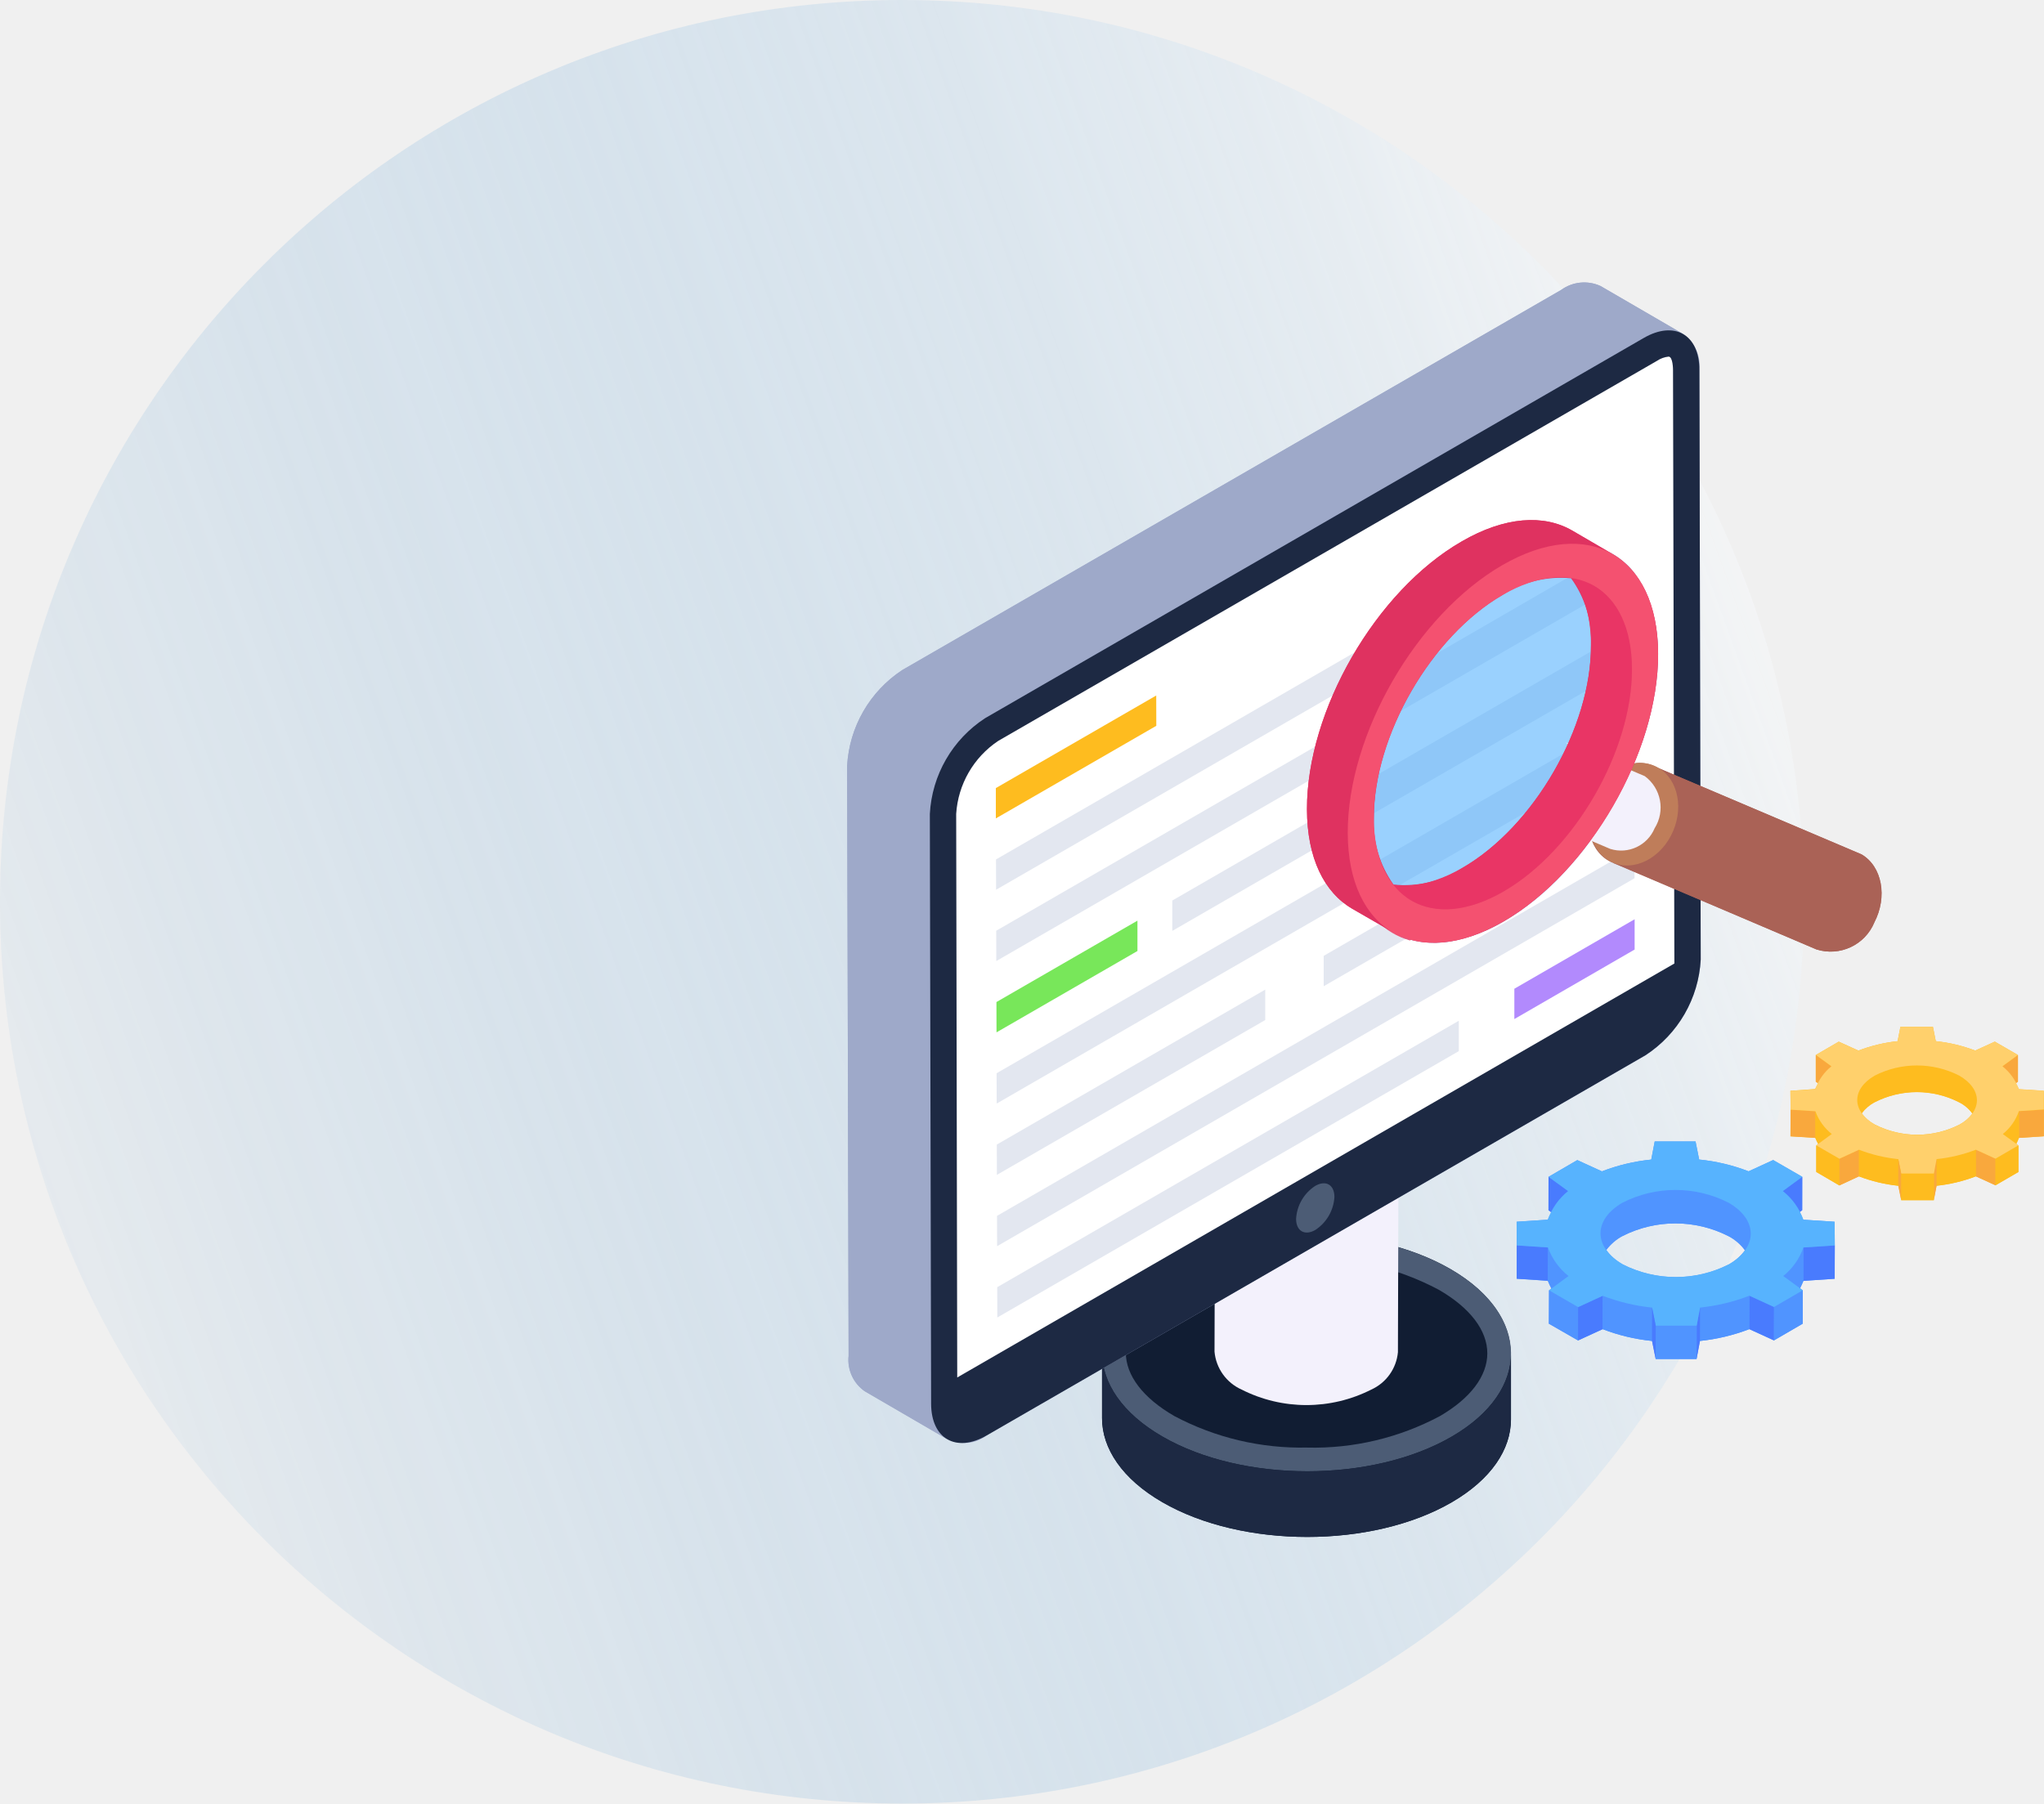
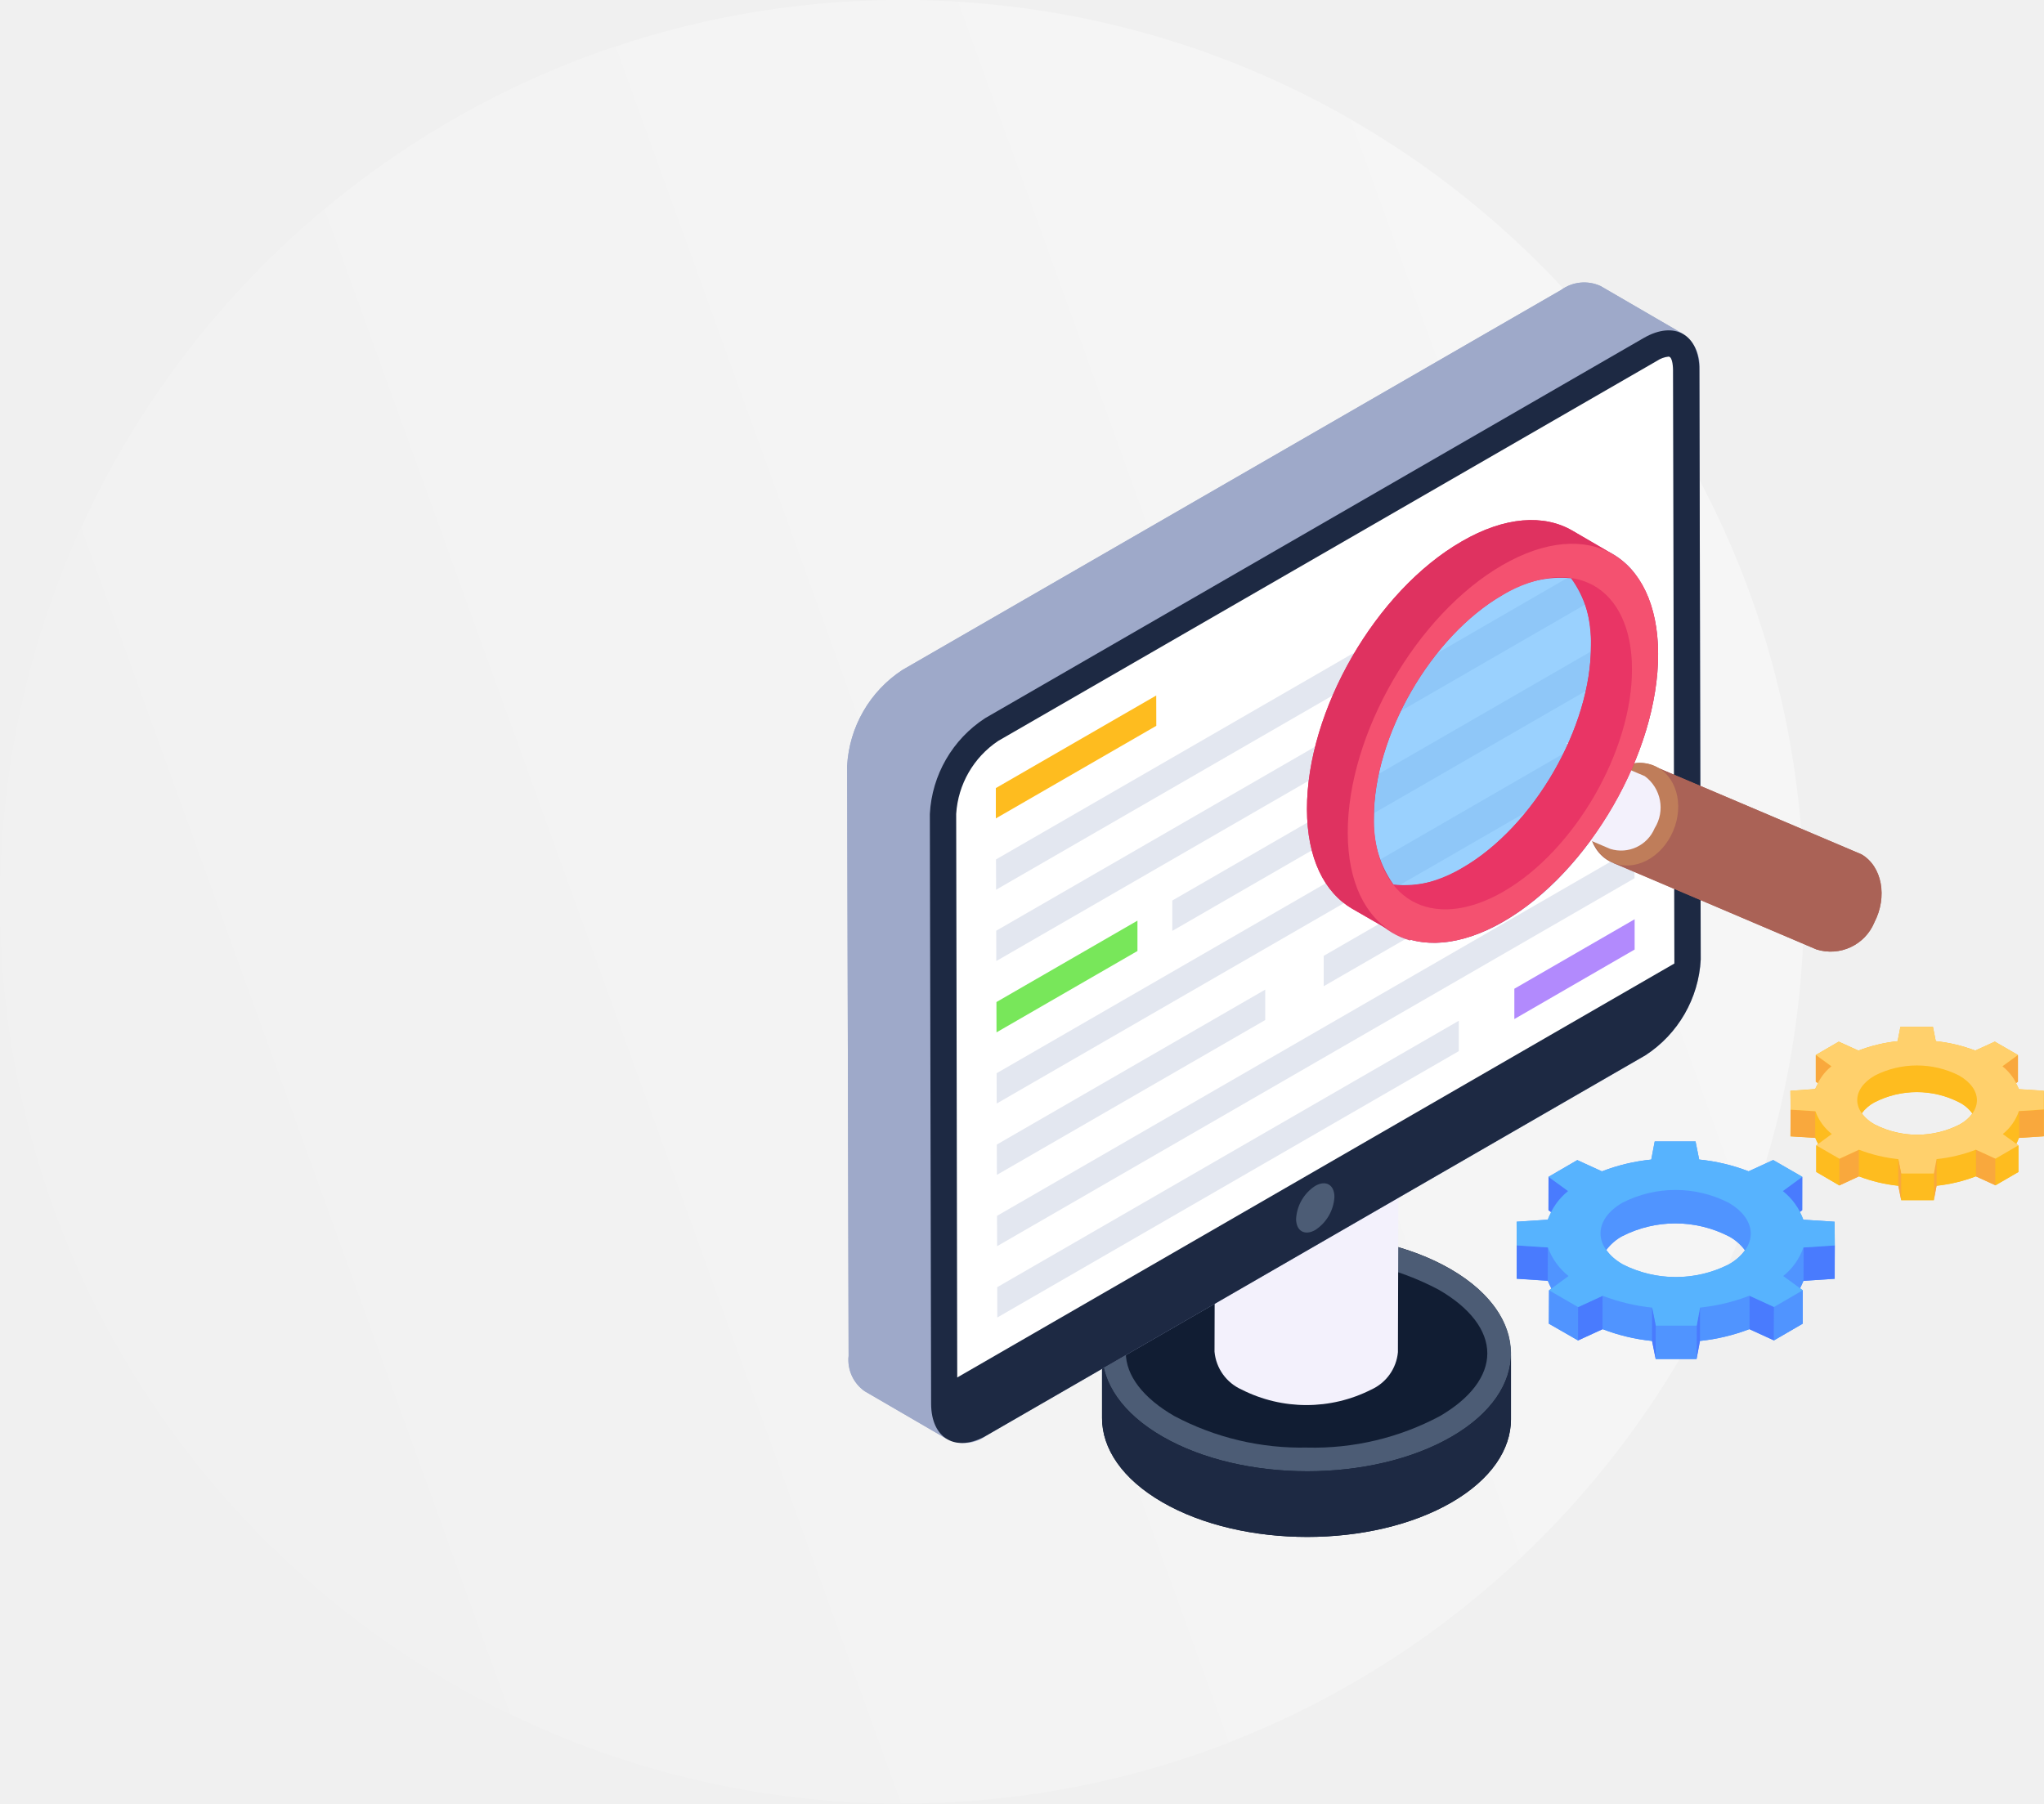
<svg xmlns="http://www.w3.org/2000/svg" width="130.299" height="115" viewBox="0 0 130.299 115">
  <defs>
    <linearGradient id="linear-gradient" x1="0.974" y1="0.238" x2="-0.052" y2="0.609" gradientUnits="objectBoundingBox">
      <stop offset="0" stop-color="#fff" />
-       <stop offset="1" stop-color="#006bc0" stop-opacity="0.071" />
+       <stop offset="1" stop-color="#ffffff" stop-opacity="0.071" />
    </linearGradient>
  </defs>
  <g id="functional-testing-services" transform="translate(-188 -1358)">
    <g id="Laravel_Development" data-name="Laravel Development">
      <circle id="Ellipse_376" data-name="Ellipse 376" cx="57.5" cy="57.5" r="57.5" transform="translate(188 1358)" opacity="0.42" fill="url(#linear-gradient)" />
    </g>
    <g id="Functional_Testing" transform="translate(238.89 1374)">
      <g id="Group_67399" data-name="Group 67399" transform="translate(3.11 2)">
        <g id="Group_67398" data-name="Group 67398">
          <g id="Group_67322" data-name="Group 67322">
            <path id="Path_44433" data-name="Path 44433" d="M38.926,46.021v4.2c0,1.917-1.25,3.817-3.767,5.283-5.083,2.95-13.35,2.95-18.45,0-2.567-1.483-3.85-3.433-3.85-5.367V45.954c0-1.917,1.267-3.85,3.8-5.317,5.067-2.95,13.317-2.95,18.417,0,2.733,1.583,4,3.683,3.817,5.75a2.5,2.5,0,0,0,.033-.367Z" transform="translate(3.39 22.283)" fill="#111d33" />
            <g id="Group_67248" data-name="Group 67248" transform="translate(16.255 60.713)">
              <path id="Path_44434" data-name="Path 44434" d="M35.077,40.64c5.107,2.948,5.144,7.731.08,10.674-5.083,2.954-13.34,2.948-18.447,0s-5.134-7.725-.05-10.679c5.064-2.943,13.311-2.943,18.417.006Z" transform="translate(-12.863 -38.428)" fill="#4c5c75" />
            </g>
            <g id="Group_67249" data-name="Group 67249" transform="translate(16.255 68.227)">
              <path id="Path_44435" data-name="Path 44435" d="M38.931,43.019v4.188c-.005,1.917-1.262,3.829-3.774,5.289-5.083,2.954-13.34,2.948-18.447,0-2.569-1.483-3.852-3.428-3.846-5.372V42.936c-.005,1.944,1.278,3.889,3.847,5.372,5.107,2.948,13.364,2.954,18.447,0,2.512-1.46,3.769-3.372,3.774-5.289Z" transform="translate(-12.863 -42.936)" fill="#1d2943" />
            </g>
            <g id="Group_67250" data-name="Group 67250" transform="translate(17.767 62.225)">
              <path id="Path_44436" data-name="Path 44436" d="M25.342,51.41A17.258,17.258,0,0,1,16.861,49.4c-1.991-1.149-3.089-2.586-3.091-4.046s1.079-2.876,3.043-4.018a17.076,17.076,0,0,1,8.429-2,17.241,17.241,0,0,1,8.473,2.009c2,1.152,3.1,2.593,3.1,4.059,0,1.445-1.071,2.865-3.022,4a17.1,17.1,0,0,1-8.45,2.009Z" transform="translate(-13.77 -39.335)" fill="#111d33" />
            </g>
            <g id="Group_67251" data-name="Group 67251" transform="translate(23.42 53.02)">
              <path id="Path_44437" data-name="Path 44437" d="M28.9,33.846,28.856,49.01a2.911,2.911,0,0,1-1.7,2.386,9.137,9.137,0,0,1-8.263,0,2.934,2.934,0,0,1-1.729-2.419l.043-15.164a2.934,2.934,0,0,0,1.729,2.419,9.137,9.137,0,0,0,8.263,0,2.911,2.911,0,0,0,1.7-2.386Z" transform="translate(-17.162 -33.812)" fill="#f3f1fc" />
            </g>
            <g id="Group_67252" data-name="Group 67252" transform="translate(23.463 49.654)">
              <path id="Path_44438" data-name="Path 44438" d="M27.165,32.785c2.28,1.317,2.293,3.47.015,4.793a9.137,9.137,0,0,1-8.263,0c-2.292-1.323-2.3-3.477-.039-4.793a9.144,9.144,0,0,1,8.287,0Z" transform="translate(-17.188 -31.792)" fill="#4c5c75" />
            </g>
            <g id="Group_67253" data-name="Group 67253" transform="translate(22.485 53.165)">
              <path id="Path_44439" data-name="Path 44439" d="M16.6,41.874,30.324,33.9l1.84,1.062L18.441,42.937Z" transform="translate(-16.601 -33.899)" fill="#c9cee2" />
            </g>
            <path id="Path_44440" data-name="Path 44440" d="M57.526,45.186a7.8,7.8,0,0,1-3.517,6.1l-42,24.233a2.279,2.279,0,0,1-2.783.033,1.687,1.687,0,0,0,.267.217L4.227,72.7a2.446,2.446,0,0,1-1.017-2.25l-.1-37.616A7.851,7.851,0,0,1,6.627,26.72l42-24.233a2.515,2.515,0,0,1,2.517-.25L56.41,5.3A2.465,2.465,0,0,1,57.443,7.57Z" transform="translate(-3.11 -1.998)" fill="#9ea9c9" />
            <g id="Group_67254" data-name="Group 67254" transform="translate(0.008)">
              <path id="Path_44441" data-name="Path 44441" d="M48.623,2.489a2.484,2.484,0,0,1,2.517-.249L56.411,5.3a2.506,2.506,0,0,0-2.517.237L11.9,29.791A7.759,7.759,0,0,0,8.386,35.9L8.461,73.5a2.493,2.493,0,0,0,1.034,2.268L4.224,72.707A2.438,2.438,0,0,1,3.2,70.451l-.087-37.62a7.778,7.778,0,0,1,3.514-6.106Z" transform="translate(-3.115 -2)" fill="#9ea9c9" />
            </g>
            <g id="Group_67255" data-name="Group 67255" transform="translate(5.275 3.064)">
              <path id="Path_44442" data-name="Path 44442" d="M51.788,4.322c1.949-1.125,3.538-.22,3.544,2.029l.084,37.608a7.766,7.766,0,0,1-3.521,6.1L9.9,74.3c-1.949,1.125-3.538.22-3.544-2.02L6.275,34.674A7.768,7.768,0,0,1,9.8,28.566Z" transform="translate(-6.275 -3.838)" fill="#1d2943" />
            </g>
            <g id="Group_67256" data-name="Group 67256" transform="translate(6.954 4.736)">
              <path id="Path_44443" data-name="Path 44443" d="M53.064,43.542,7.349,69.937,7.282,34a6.058,6.058,0,0,1,2.676-4.65l42-24.237a1.619,1.619,0,0,1,.736-.268c.284,0,.284.836.284.853Z" transform="translate(-7.282 -4.842)" fill="#fff" />
            </g>
            <g id="Group_67257" data-name="Group 67257" transform="translate(28.624 57.449)">
              <path id="Path_44444" data-name="Path 44444" d="M21.5,36.637c.675-.389,1.223-.077,1.226.7a2.7,2.7,0,0,1-1.218,2.109c-.675.389-1.223.066-1.226-.7A2.684,2.684,0,0,1,21.5,36.637Z" transform="translate(-20.284 -36.469)" fill="#4c5c75" />
            </g>
            <g id="Group_67278" data-name="Group 67278" transform="translate(9.48 23.535)">
              <g id="Group_67259" data-name="Group 67259" transform="translate(0.013)">
                <g id="Group_67258" data-name="Group 67258">
                  <path id="Path_44445" data-name="Path 44445" d="M31.779,16.121,8.806,29.385l.005,1.933,22.968-13.26Z" transform="translate(-8.806 -16.121)" fill="#e3e7f0" />
                </g>
              </g>
              <g id="Group_67261" data-name="Group 67261" transform="translate(0.026 4.555)">
                <g id="Group_67260" data-name="Group 67260">
                  <path id="Path_44446" data-name="Path 44446" d="M31.774,18.854,8.814,32.11l.005,1.933L31.774,20.791Z" transform="translate(-8.814 -18.854)" fill="#e3e7f0" />
                </g>
              </g>
              <g id="Group_67270" data-name="Group 67270" transform="translate(0.064 12.532)">
                <g id="Group_67264" data-name="Group 67264" transform="translate(0.026 4.547)">
                  <g id="Group_67262" data-name="Group 67262" transform="translate(32.965)">
                    <path id="Path_44447" data-name="Path 44447" d="M28.632,32.733,36.3,28.3,36.3,26.369,28.632,30.8Z" transform="translate(-28.632 -26.369)" fill="#b28afd" />
                  </g>
                  <g id="Group_67263" data-name="Group 67263" transform="translate(0 6.472)">
                    <path id="Path_44448" data-name="Path 44448" d="M38.276,30.252,8.852,47.24l.005,1.933L38.276,32.189Z" transform="translate(-8.852 -30.252)" fill="#e3e7f0" />
                  </g>
                </g>
                <g id="Group_67266" data-name="Group 67266" transform="translate(0.013)">
                  <g id="Group_67265" data-name="Group 67265">
                    <path id="Path_44449" data-name="Path 44449" d="M49.478,23.641l.005,1.933L8.85,49.034,8.844,47.1Z" transform="translate(-8.844 -23.641)" fill="#e3e7f0" />
                  </g>
                </g>
                <g id="Group_67269" data-name="Group 67269" transform="translate(0 4.541)">
                  <g id="Group_67267" data-name="Group 67267" transform="translate(20.838)">
                    <path id="Path_44450" data-name="Path 44450" d="M25.393,26.365l-4.054,2.34v1.937l7.408-4.277Z" transform="translate(-21.34 -26.365)" fill="#e3e7f0" />
                  </g>
                  <g id="Group_67268" data-name="Group 67268" transform="translate(0 4.492)">
                    <path id="Path_44451" data-name="Path 44451" d="M25.948,29.06,8.837,38.94l.005,1.933L25.948,31Z" transform="translate(-8.837 -29.06)" fill="#e3e7f0" />
                  </g>
                </g>
              </g>
              <g id="Group_67272" data-name="Group 67272" transform="translate(0.051 13.656)">
                <g id="Group_67271" data-name="Group 67271">
                  <path id="Path_44452" data-name="Path 44452" d="M31.764,24.315,8.829,37.556l.005,1.933L31.764,26.251Z" transform="translate(-8.829 -24.315)" fill="#e3e7f0" />
                </g>
              </g>
              <g id="Group_67275" data-name="Group 67275" transform="translate(0.039 9.109)">
                <g id="Group_67273" data-name="Group 67273" transform="translate(11.211)">
                  <path id="Path_44453" data-name="Path 44453" d="M27.284,21.587,15.548,28.363V30.3l11.736-6.776Z" transform="translate(-15.548 -21.587)" fill="#e3e7f0" />
                </g>
                <g id="Group_67274" data-name="Group 67274" transform="translate(0 8.059)">
                  <path id="Path_44454" data-name="Path 44454" d="M17.811,26.422l-8.989,5.19.005,1.933,8.984-5.187Z" transform="translate(-8.821 -26.422)" fill="#78e75a" />
                </g>
              </g>
              <g id="Group_67277" data-name="Group 67277" transform="translate(0 2.812)">
                <g id="Group_67276" data-name="Group 67276">
                  <path id="Path_44455" data-name="Path 44455" d="M19.024,17.809l.005,1.933L8.8,25.646,8.8,23.712Z" transform="translate(-8.798 -17.809)" fill="#febc1f" />
                </g>
              </g>
            </g>
            <g id="Group_67290" data-name="Group 67290" transform="translate(31.914 17.248)">
              <g id="Group_67280" data-name="Group 67280" transform="translate(9.3 0.517)">
                <g id="Group_67279" data-name="Group 67279">
                  <path id="Path_44456" data-name="Path 44456" d="M28.955,12.658l-1.117.633c.183-.133.383-.25.583-.367A5.28,5.28,0,0,1,28.955,12.658Z" transform="translate(-27.838 -12.658)" fill="#e3e7f0" />
                </g>
              </g>
              <g id="Group_67282" data-name="Group 67282" transform="translate(1.366)">
                <g id="Group_67281" data-name="Group 67281">
                  <path id="Path_44457" data-name="Path 44457" d="M40.078,13.782l-17,9.817c.2-.5.417-.983.65-1.467.3-.617.617-1.217.983-1.817l13.767-7.967a4.929,4.929,0,0,1,.95.683,3.511,3.511,0,0,1,.65.75Z" transform="translate(-23.078 -12.348)" fill="#e3e7f0" />
                </g>
              </g>
              <g id="Group_67285" data-name="Group 67285" transform="translate(3.267 16.683)">
                <g id="Group_67284" data-name="Group 67284">
                  <g id="Group_67283" data-name="Group 67283">
                    <path id="Path_44458" data-name="Path 44458" d="M37.551,22.358c-.217.35-.45.7-.683,1.05a22.614,22.614,0,0,1-2.717,3.267l-6.483,3.75a6.045,6.045,0,0,1-2.75-.083,2.577,2.577,0,0,1-.7-.283Z" transform="translate(-24.218 -22.358)" fill="#e3e7f0" />
                  </g>
                </g>
              </g>
              <g id="Group_67287" data-name="Group 67287" transform="translate(0.317 9.5)">
                <g id="Group_67286" data-name="Group 67286">
                  <path id="Path_44459" data-name="Path 44459" d="M41.6,18.048a17.776,17.776,0,0,1-.783,2.817L23.248,31a6.233,6.233,0,0,1-.8-1.883Z" transform="translate(-22.448 -18.048)" fill="#e3e7f0" />
                </g>
              </g>
              <g id="Group_67289" data-name="Group 67289" transform="translate(0 3.983)">
                <g id="Group_67288" data-name="Group 67288">
                  <path id="Path_44460" data-name="Path 44460" d="M42.042,16.905,22.258,28.322a14.132,14.132,0,0,1,.267-2.483l19.233-11.1a10.5,10.5,0,0,1,.283,2.167Z" transform="translate(-22.258 -14.738)" fill="#e3e7f0" />
                </g>
              </g>
            </g>
            <g id="Group_67293" data-name="Group 67293" transform="translate(33.756 31.341)">
              <g id="Group_67292" data-name="Group 67292">
                <g id="Group_67291" data-name="Group 67291">
                  <path id="Path_44461" data-name="Path 44461" d="M39.5,20.8a22.959,22.959,0,0,1-2.063,3.7L25.485,31.43a4.839,4.839,0,0,1-2.121-1.265Z" transform="translate(-23.364 -20.805)" fill="#f45170" />
                </g>
              </g>
            </g>
            <g id="Group_67295" data-name="Group 67295" transform="translate(31.914 16.673)" opacity="0.6">
              <g id="Group_67294" data-name="Group 67294">
                <path id="Path_44462" data-name="Path 44462" d="M42.042,18.728v.3a13.265,13.265,0,0,1-.2,2.417v.017c-.033.2-.067.4-.117.617a17.776,17.776,0,0,1-.783,2.817c-.2.583-.45,1.15-.7,1.717a23.553,23.553,0,0,1-1.383,2.65c-.217.35-.45.7-.683,1.05a22.614,22.614,0,0,1-2.717,3.267,16.471,16.471,0,0,1-3.267,2.517,10.226,10.226,0,0,1-3.217,1.233,6.045,6.045,0,0,1-2.75-.083,2.577,2.577,0,0,1-.7-.283,4.338,4.338,0,0,1-1.417-.983,5.986,5.986,0,0,1-.733-.95,6.233,6.233,0,0,1-.8-1.883,3.8,3.8,0,0,1-.117-.467,11.714,11.714,0,0,1-.2-2.233v-.3a14.132,14.132,0,0,1,.267-2.483,13.053,13.053,0,0,1,.483-2.05,17.359,17.359,0,0,1,.617-1.783c.2-.5.417-.983.65-1.467.3-.617.617-1.217.983-1.817a21.132,21.132,0,0,1,5.017-5.9l.017-.017c.417-.317.833-.633,1.267-.9.183-.133.383-.25.583-.367a5.281,5.281,0,0,1,.533-.267,8.305,8.305,0,0,1,1.317-.6h.017a6.11,6.11,0,0,1,5.017.083,4.929,4.929,0,0,1,.95.683,3.511,3.511,0,0,1,.65.75,7.046,7.046,0,0,1,.617,1.033,8.1,8.1,0,0,1,.517,1.517,10.5,10.5,0,0,1,.283,2.167Z" transform="translate(-22.258 -12.004)" fill="#57b3fe" />
              </g>
            </g>
            <g id="Group_67321" data-name="Group 67321" transform="translate(29.31 15.159)">
              <g id="Group_67312" data-name="Group 67312" transform="translate(14.295 14.184)">
                <g id="Group_67305" data-name="Group 67305" transform="translate(2.697 0.406)">
                  <g id="Group_67304" data-name="Group 67304">
                    <g id="Group_67297" data-name="Group 67297" transform="translate(5.121 1.078)">
                      <g id="Group_67296" data-name="Group 67296">
                        <path id="Path_44463" data-name="Path 44463" d="M34.208,20.618a2.251,2.251,0,0,0-.244-.122" transform="translate(-33.964 -20.496)" fill="#e93565" />
                      </g>
                    </g>
                    <g id="Group_67299" data-name="Group 67299" transform="translate(0.961 0.897)">
                      <g id="Group_67298" data-name="Group 67298">
                        <path id="Path_44464" data-name="Path 44464" d="M49.688,30.562A3.01,3.01,0,0,1,46,32.279L33.3,26.862a2.237,2.237,0,0,1-.3-.117,1.68,1.68,0,0,1-.25-.117c-1.317-.75-1.683-2.7-.817-4.35.85-1.633,2.617-2.35,3.933-1.583l13,5.517c1.317.767,1.667,2.717.817,4.35Z" transform="translate(-31.468 -20.388)" fill="#aa6256" />
                      </g>
                    </g>
                    <g id="Group_67301" data-name="Group 67301" transform="translate(2.494 1.2)">
                      <g id="Group_67300" data-name="Group 67300">
                        <path id="Path_44465" data-name="Path 44465" d="M45.385,32.16l-13-5.53a3.024,3.024,0,0,0,3.69-1.72c.858-1.634.5-3.58-.818-4.341l13,5.53c1.318.761,1.676,2.707.818,4.341a3.024,3.024,0,0,1-3.69,1.72Z" transform="translate(-32.388 -20.569)" fill="#aa6256" />
                      </g>
                    </g>
                    <g id="Group_67303" data-name="Group 67303">
                      <g id="Group_67302" data-name="Group 67302">
                        <ellipse id="Ellipse_558" data-name="Ellipse 558" cx="3.358" cy="2.738" rx="3.358" ry="2.738" transform="translate(0 6.179) rotate(-66.869)" fill="#bf7d5a" />
                      </g>
                    </g>
                  </g>
                </g>
                <g id="Group_67311" data-name="Group 67311">
                  <g id="Group_67310" data-name="Group 67310">
                    <g id="Group_67307" data-name="Group 67307" transform="translate(7.056 2.053)">
                      <g id="Group_67306" data-name="Group 67306">
                        <path id="Path_44466" data-name="Path 44466" d="M33.507,20.838a1.723,1.723,0,0,1,.187.093" transform="translate(-33.507 -20.838)" fill="#e93565" />
                      </g>
                    </g>
                    <g id="Group_67309" data-name="Group 67309">
                      <g id="Group_67308" data-name="Group 67308">
                        <path id="Path_44467" data-name="Path 44467" d="M34.318,26.392l-5.045-2.147A2.315,2.315,0,0,0,32.1,22.929a2.486,2.486,0,0,0-.626-3.323l5.045,2.147a2.486,2.486,0,0,1,.626,3.323,2.315,2.315,0,0,1-2.824,1.317Z" transform="translate(-29.273 -19.606)" fill="#f3f1fc" />
                      </g>
                    </g>
                  </g>
                </g>
              </g>
              <path id="Path_44468" data-name="Path 44468" d="M40.117,13.224,37.6,11.758c-1.8-1.033-4.283-.9-7.033.7-5.483,3.15-9.883,10.783-9.867,17.083,0,3.117,1.1,5.3,2.883,6.333l2.55,1.467c1.8,1.083,4.317.967,7.1-.65,5.45-3.15,9.867-10.783,9.85-17.067,0-3.167-1.15-5.383-2.967-6.4Zm-9.5,20.05a6.832,6.832,0,0,1-4.4,1.067,6.79,6.79,0,0,1-1.25-4.25c-.017-5.233,3.65-11.583,8.2-14.217a6.847,6.847,0,0,1,4.367-1.067A6.674,6.674,0,0,1,38.8,19.074c.033,5.217-3.633,11.567-8.183,14.2Z" transform="translate(-20.694 -11.095)" fill="#df3260" />
              <g id="Group_67320" data-name="Group 67320" transform="translate(0 0.001)">
                <g id="Group_67319" data-name="Group 67319">
                  <g id="Group_67314" data-name="Group 67314" transform="translate(4.054 2.69)">
                    <g id="Group_67313" data-name="Group 67313">
                      <path id="Path_44469" data-name="Path 44469" d="M39.8,19.511c.012,5.224-3.647,11.57-8.194,14.195-2.292,1.331-4.374,1.454-5.865.579l-2.612-1.516c1.5.875,3.573.752,5.865-.579C33.54,29.566,37.212,23.22,37.188,18c0-2.6-.912-4.424-2.39-5.286l2.6,1.516c1.479.85,2.39,2.686,2.4,5.286Z" transform="translate(-23.129 -12.709)" fill="#e93565" />
                    </g>
                  </g>
                  <g id="Group_67316" data-name="Group 67316">
                    <g id="Group_67315" data-name="Group 67315">
                      <path id="Path_44470" data-name="Path 44470" d="M40.2,13.28c-1.8-1.047-4.288-.9-7.036.69C27.7,17.124,23.284,24.764,23.3,31.048c.012,3.117,1.109,5.311,2.883,6.333l-2.6-1.5c-1.774-1.035-2.871-3.228-2.883-6.346-.012-6.284,4.387-13.924,9.87-17.078,2.748-1.59,5.237-1.737,7.036-.69Z" transform="translate(-20.696 -11.096)" fill="#df3260" />
                    </g>
                  </g>
                  <g id="Group_67318" data-name="Group 67318" transform="translate(2.606 1.512)">
                    <g id="Group_67317" data-name="Group 67317">
                      <path id="Path_44471" data-name="Path 44471" d="M32.124,13.36c5.46-3.152,9.9-.629,9.921,5.663.018,6.274-4.4,13.911-9.857,17.063-5.475,3.161-9.911.633-9.929-5.64-.018-6.292,4.389-13.925,9.864-17.086Zm.059,20.819c4.547-2.625,8.209-8.977,8.194-14.193-.015-5.234-3.7-7.344-8.248-4.718s-8.225,8.986-8.21,14.22c.015,5.216,3.709,7.321,8.264,4.691Z" transform="translate(-22.26 -12.003)" fill="#f45170" />
                    </g>
                  </g>
                </g>
              </g>
            </g>
          </g>
          <g id="Group_67397" data-name="Group 67397" transform="translate(42.678 47.471)">
            <path id="Path_44472" data-name="Path 44472" d="M48.987,39.989l-2-.133a3.209,3.209,0,0,0-.233-.483l.167-.117V37.123l-1.85-1.067-1.567.717a11.933,11.933,0,0,0-3.15-.75l-.233-1.15h-2.6l-.217,1.15a11.932,11.932,0,0,0-3.15.75l-1.567-.717-1.833,1.067v2.133l.183.133a2.433,2.433,0,0,0-.233.467l-1.983.133v3.633l1.983.133a4.14,4.14,0,0,0,.25.467l-.167.133-.017,2.133,1.867,1.067,1.567-.717a11.931,11.931,0,0,0,3.15.75l.233,1.15h2.6l.217-1.15a12.621,12.621,0,0,0,3.15-.75l1.567.717,1.833-1.067V44.356l-.183-.133c.067-.167.183-.317.233-.467l1.983-.133L49,41.489Zm-6.733,2.717a7.485,7.485,0,0,1-6.783,0,3.13,3.13,0,0,1-1.033-.917,3.38,3.38,0,0,1,1.017-.883,7.451,7.451,0,0,1,6.767,0,3.374,3.374,0,0,1,1.05.9A3.2,3.2,0,0,1,42.253,42.706Z" transform="translate(-28.715 -27.556)" fill="#5094ff" />
            <g id="Group_67359" data-name="Group 67359" transform="translate(0 7.309)">
              <g id="Group_67358" data-name="Group 67358">
                <g id="Group_67357" data-name="Group 67357">
                  <g id="Group_67324" data-name="Group 67324" transform="translate(16.966 2.257)">
                    <g id="Group_67323" data-name="Group 67323">
                      <path id="Path_44473" data-name="Path 44473" d="M40.144,36.223l-.006,2.129-1.241.91.006-2.129Z" transform="translate(-38.897 -36.223)" fill="#497bfe" />
                    </g>
                  </g>
                  <g id="Group_67326" data-name="Group 67326" transform="translate(2.03 2.257)">
                    <g id="Group_67325" data-name="Group 67325">
                      <path id="Path_44474" data-name="Path 44474" d="M31.188,37.13l-.006,2.129-1.247-.907.006-2.129Z" transform="translate(-29.935 -36.223)" fill="#497bfe" />
                    </g>
                  </g>
                  <g id="Group_67328" data-name="Group 67328" transform="translate(5.343 3.098)">
                    <g id="Group_67327" data-name="Group 67327">
                      <path id="Path_44475" data-name="Path 44475" d="M41.508,39.515,41.5,41.644a2.4,2.4,0,0,0-1.417-1.978,7.446,7.446,0,0,0-6.763,0,2.388,2.388,0,0,0-1.4,1.953l.006-2.129a2.388,2.388,0,0,1,1.4-1.953,7.446,7.446,0,0,1,6.763,0,2.4,2.4,0,0,1,1.417,1.978Z" transform="translate(-31.923 -36.727)" fill="#5094ff" />
                    </g>
                  </g>
                  <g id="Group_67330" data-name="Group 67330" transform="translate(18.282 6.629)">
                    <g id="Group_67329" data-name="Group 67329">
                      <path id="Path_44476" data-name="Path 44476" d="M41.69,38.846l-.006,2.129-2,.132.006-2.129Z" transform="translate(-39.686 -38.846)" fill="#497bfe" />
                    </g>
                  </g>
                  <g id="Group_67332" data-name="Group 67332" transform="translate(0.007 6.629)">
                    <g id="Group_67331" data-name="Group 67331">
                      <path id="Path_44477" data-name="Path 44477" d="M30.714,38.976,30.708,41.1l-1.987-.13.006-2.129Z" transform="translate(-28.721 -38.846)" fill="#497bfe" />
                    </g>
                  </g>
                  <g id="Group_67334" data-name="Group 67334" transform="translate(16.992 6.762)">
                    <g id="Group_67333" data-name="Group 67333">
                      <path id="Path_44478" data-name="Path 44478" d="M40.209,38.925,40.2,41.054a4.011,4.011,0,0,1-1.29,1.822l.006-2.129a4.011,4.011,0,0,0,1.29-1.822Z" transform="translate(-38.912 -38.925)" fill="#5094ff" />
                    </g>
                  </g>
                  <g id="Group_67336" data-name="Group 67336" transform="translate(1.993 6.759)">
                    <g id="Group_67335" data-name="Group 67335">
                      <path id="Path_44479" data-name="Path 44479" d="M31.23,40.746l-.006,2.129a4.119,4.119,0,0,1-1.311-1.822l.006-2.129a4.119,4.119,0,0,0,1.311,1.822Z" transform="translate(-29.913 -38.924)" fill="#5094ff" />
                    </g>
                  </g>
                  <g id="Group_67338" data-name="Group 67338" transform="translate(14.835 9.837)">
                    <g id="Group_67337" data-name="Group 67337">
                      <path id="Path_44480" data-name="Path 44480" d="M39.194,41.49l-.006,2.129-1.57-.719.006-2.129Z" transform="translate(-37.618 -40.771)" fill="#497bfe" />
                    </g>
                  </g>
                  <g id="Group_67340" data-name="Group 67340" transform="translate(16.405 9.491)">
                    <g id="Group_67339" data-name="Group 67339">
                      <path id="Path_44481" data-name="Path 44481" d="M40.4,40.563l-.006,2.129L38.56,43.757l.006-2.129Z" transform="translate(-38.56 -40.563)" fill="#5094ff" />
                    </g>
                  </g>
                  <g id="Group_67342" data-name="Group 67342" transform="translate(2.062 9.491)">
                    <g id="Group_67341" data-name="Group 67341">
                      <path id="Path_44482" data-name="Path 44482" d="M31.815,41.634l-.006,2.129-1.855-1.071.006-2.129Z" transform="translate(-29.955 -40.563)" fill="#5094ff" />
                    </g>
                  </g>
                  <g id="Group_67344" data-name="Group 67344" transform="translate(3.917 9.84)">
                    <g id="Group_67343" data-name="Group 67343">
                      <path id="Path_44483" data-name="Path 44483" d="M32.64,40.772,32.634,42.9l-1.566.722.006-2.129Z" transform="translate(-31.067 -40.772)" fill="#497bfe" />
                    </g>
                  </g>
                  <g id="Group_67346" data-name="Group 67346" transform="translate(11.69 9.837)">
                    <g id="Group_67345" data-name="Group 67345">
                      <path id="Path_44484" data-name="Path 44484" d="M38.882,40.771,38.876,42.9a12.1,12.1,0,0,1-3.145.756l.006-2.129a12.1,12.1,0,0,0,3.145-.756Z" transform="translate(-35.731 -40.771)" fill="#5094ff" />
                    </g>
                  </g>
                  <g id="Group_67348" data-name="Group 67348" transform="translate(5.483 9.84)">
                    <g id="Group_67347" data-name="Group 67347">
                      <path id="Path_44485" data-name="Path 44485" d="M35.162,41.525l-.006,2.129a12.243,12.243,0,0,1-3.149-.753l.006-2.129a12.243,12.243,0,0,0,3.149.753Z" transform="translate(-32.007 -40.772)" fill="#5094ff" />
                    </g>
                  </g>
                  <g id="Group_67350" data-name="Group 67350" transform="translate(11.476 10.593)">
                    <g id="Group_67349" data-name="Group 67349">
                      <path id="Path_44486" data-name="Path 44486" d="M35.823,41.224l-.006,2.129L35.6,44.505l.006-2.129Z" transform="translate(-35.603 -41.224)" fill="#497bfe" />
                    </g>
                  </g>
                  <g id="Group_67352" data-name="Group 67352" transform="translate(8.863 11.743)">
                    <g id="Group_67351" data-name="Group 67351">
                      <path id="Path_44487" data-name="Path 44487" d="M36.654,41.916l-.006,2.129-2.613,0,.006-2.129Z" transform="translate(-34.035 -41.914)" fill="#5094ff" />
                    </g>
                  </g>
                  <g id="Group_67354" data-name="Group 67354">
                    <g id="Group_67353" data-name="Group 67353">
                      <path id="Path_44488" data-name="Path 44488" d="M45.715,43.452l1.247.907-1.834,1.066-1.57-.719a12.1,12.1,0,0,1-3.145.756L40.2,46.614l-2.613,0-.231-1.15a12.242,12.242,0,0,1-3.149-.753l-1.566.722-1.855-1.071,1.241-.91a4.119,4.119,0,0,1-1.311-1.822L28.73,41.5l-.013-1.514,1.989-.128A4.092,4.092,0,0,1,32,38.033l-1.247-.907,1.834-1.066,1.57.719a12.149,12.149,0,0,1,3.141-.753l.222-1.157,2.609,0,.227,1.153a12.132,12.132,0,0,1,3.153.751l1.566-.722,1.855,1.071-1.241.91A4.068,4.068,0,0,1,47,39.859l1.991.128L49,41.5l-2,.132a4.011,4.011,0,0,1-1.29,1.822ZM35.475,42.7a7.466,7.466,0,0,0,6.78,0c1.863-1.083,1.853-2.84-.026-3.925a7.446,7.446,0,0,0-6.763,0c-1.867,1.085-1.866,2.837.01,3.92Z" transform="translate(-28.717 -34.868)" fill="#57b3fe" />
                    </g>
                  </g>
                  <g id="Group_67356" data-name="Group 67356" transform="translate(8.633 10.593)">
                    <g id="Group_67355" data-name="Group 67355">
                      <path id="Path_44489" data-name="Path 44489" d="M34.133,42.374,34.127,44.5l-.231-1.15.006-2.129Z" transform="translate(-33.897 -41.224)" fill="#497bfe" />
                    </g>
                  </g>
                </g>
              </g>
            </g>
            <path id="Path_44490" data-name="Path 44490" d="M55.34,34.566l-1.583-.1a2.778,2.778,0,0,0-.2-.383l.133-.1v-1.7l-1.467-.85L50.973,32a10.105,10.105,0,0,0-2.517-.6l-.183-.917H46.207l-.183.917a9.975,9.975,0,0,0-2.5.6l-1.25-.567-1.467.85v1.7l.15.1c-.05.133-.15.25-.183.367l-1.583.117.017,1.2-.017,1.7,1.583.1a4.242,4.242,0,0,0,.2.383l-.133.1v1.683l1.467.867,1.25-.583a10.107,10.107,0,0,0,2.517.6l.183.917h2.067l.183-.917a9.977,9.977,0,0,0,2.5-.6l1.25.567,1.467-.85V38.049l-.15-.117c.05-.117.133-.25.183-.367l1.583-.1.017-1.7Zm-5.367,2.15a5.933,5.933,0,0,1-5.4,0A2.389,2.389,0,0,1,43.74,36a2.649,2.649,0,0,1,.817-.7,5.9,5.9,0,0,1,5.383,0,2.457,2.457,0,0,1,.85.717A2.468,2.468,0,0,1,49.973,36.716Z" transform="translate(-21.735 -30.483)" fill="#febc1f" />
            <g id="Group_67396" data-name="Group 67396" transform="translate(17.455 0.001)">
              <g id="Group_67395" data-name="Group 67395">
                <g id="Group_67394" data-name="Group 67394">
                  <g id="Group_67361" data-name="Group 67361" transform="translate(13.515 1.798)">
                    <g id="Group_67360" data-name="Group 67360">
                      <path id="Path_44491" data-name="Path 44491" d="M48.292,31.562l0,1.7-.989.725,0-1.7Z" transform="translate(-47.299 -31.562)" fill="#f9a83d" />
                    </g>
                  </g>
                  <g id="Group_67363" data-name="Group 67363" transform="translate(1.617 1.798)">
                    <g id="Group_67362" data-name="Group 67362">
                      <path id="Path_44492" data-name="Path 44492" d="M41.158,32.285l0,1.7-.994-.723,0-1.7Z" transform="translate(-40.16 -31.562)" fill="#f9a83d" />
                    </g>
                  </g>
                  <g id="Group_67365" data-name="Group 67365" transform="translate(4.256 2.468)">
                    <g id="Group_67364" data-name="Group 67364">
                      <path id="Path_44493" data-name="Path 44493" d="M49.379,34.185l0,1.7A1.913,1.913,0,0,0,48.245,34.3a5.931,5.931,0,0,0-5.387,0,1.9,1.9,0,0,0-1.114,1.556l0-1.7a1.9,1.9,0,0,1,1.114-1.556,5.931,5.931,0,0,1,5.387,0,1.913,1.913,0,0,1,1.129,1.576Z" transform="translate(-41.744 -31.964)" fill="#febc1f" />
                    </g>
                  </g>
                  <g id="Group_67367" data-name="Group 67367" transform="translate(14.563 5.281)">
                    <g id="Group_67366" data-name="Group 67366">
                      <path id="Path_44494" data-name="Path 44494" d="M49.524,33.652l0,1.7-1.591.105,0-1.7Z" transform="translate(-47.928 -33.652)" fill="#f9a83d" />
                    </g>
                  </g>
                  <g id="Group_67369" data-name="Group 67369" transform="translate(0.005 5.281)">
                    <g id="Group_67368" data-name="Group 67368">
                      <path id="Path_44495" data-name="Path 44495" d="M40.78,33.755l0,1.7-1.582-.1,0-1.7Z" transform="translate(-39.193 -33.652)" fill="#f9a83d" />
                    </g>
                  </g>
                  <g id="Group_67371" data-name="Group 67371" transform="translate(13.536 5.386)">
                    <g id="Group_67370" data-name="Group 67370">
                      <path id="Path_44496" data-name="Path 44496" d="M48.344,33.715l0,1.7a3.2,3.2,0,0,1-1.028,1.451l0-1.7a3.2,3.2,0,0,0,1.028-1.451Z" transform="translate(-47.311 -33.715)" fill="#febc1f" />
                    </g>
                  </g>
                  <g id="Group_67373" data-name="Group 67373" transform="translate(1.588 5.384)">
                    <g id="Group_67372" data-name="Group 67372">
                      <path id="Path_44497" data-name="Path 44497" d="M41.191,35.165l0,1.7a3.281,3.281,0,0,1-1.044-1.451l0-1.7a3.281,3.281,0,0,0,1.044,1.451Z" transform="translate(-40.142 -33.714)" fill="#febc1f" />
                    </g>
                  </g>
                  <g id="Group_67375" data-name="Group 67375" transform="translate(11.817 7.836)">
                    <g id="Group_67374" data-name="Group 67374">
                      <path id="Path_44498" data-name="Path 44498" d="M47.536,35.758l0,1.7L46.28,36.88l0-1.7Z" transform="translate(-46.28 -35.185)" fill="#f9a83d" />
                    </g>
                  </g>
                  <g id="Group_67377" data-name="Group 67377" transform="translate(13.068 7.56)">
                    <g id="Group_67376" data-name="Group 67376">
                      <path id="Path_44499" data-name="Path 44499" d="M48.5,35.019l0,1.7-1.461.849,0-1.7Z" transform="translate(-47.031 -35.019)" fill="#febc1f" />
                    </g>
                  </g>
                  <g id="Group_67379" data-name="Group 67379" transform="translate(1.643 7.56)">
                    <g id="Group_67378" data-name="Group 67378">
                      <path id="Path_44500" data-name="Path 44500" d="M41.658,35.872l0,1.7-1.477-.853,0-1.7Z" transform="translate(-40.176 -35.019)" fill="#febc1f" />
                    </g>
                  </g>
                  <g id="Group_67381" data-name="Group 67381" transform="translate(3.12 7.838)">
                    <g id="Group_67380" data-name="Group 67380">
                      <path id="Path_44501" data-name="Path 44501" d="M42.314,35.186l0,1.7-1.248.575,0-1.7Z" transform="translate(-41.062 -35.186)" fill="#f9a83d" />
                    </g>
                  </g>
                  <g id="Group_67383" data-name="Group 67383" transform="translate(9.312 7.836)">
                    <g id="Group_67382" data-name="Group 67382">
                      <path id="Path_44502" data-name="Path 44502" d="M47.287,35.185l0,1.7a9.639,9.639,0,0,1-2.505.6l0-1.7a9.639,9.639,0,0,0,2.505-.6Z" transform="translate(-44.777 -35.185)" fill="#febc1f" />
                    </g>
                  </g>
                  <g id="Group_67385" data-name="Group 67385" transform="translate(4.368 7.838)">
                    <g id="Group_67384" data-name="Group 67384">
                      <path id="Path_44503" data-name="Path 44503" d="M44.324,35.786l0,1.7a9.752,9.752,0,0,1-2.508-.6l0-1.7a9.752,9.752,0,0,0,2.508.6Z" transform="translate(-41.811 -35.186)" fill="#febc1f" />
                    </g>
                  </g>
                  <g id="Group_67387" data-name="Group 67387" transform="translate(9.142 8.438)">
                    <g id="Group_67386" data-name="Group 67386">
                      <path id="Path_44504" data-name="Path 44504" d="M44.85,35.546l0,1.7-.17.918,0-1.7Z" transform="translate(-44.675 -35.546)" fill="#f9a83d" />
                    </g>
                  </g>
                  <g id="Group_67389" data-name="Group 67389" transform="translate(7.06 9.354)">
                    <g id="Group_67388" data-name="Group 67388">
                      <path id="Path_44505" data-name="Path 44505" d="M45.512,36.1l0,1.7-2.082,0,0-1.7Z" transform="translate(-43.426 -36.096)" fill="#febc1f" />
                    </g>
                  </g>
                  <g id="Group_67391" data-name="Group 67391">
                    <g id="Group_67390" data-name="Group 67390">
                      <path id="Path_44506" data-name="Path 44506" d="M52.73,37.32l.994.723-1.461.849-1.251-.573a9.639,9.639,0,0,1-2.505.6l-.17.918-2.082,0-.184-.916a9.752,9.752,0,0,1-2.508-.6l-1.248.575-1.477-.853.989-.725a3.281,3.281,0,0,1-1.044-1.451l-1.582-.1-.01-1.206,1.585-.1A3.26,3.26,0,0,1,41.805,33l-.994-.723,1.461-.849,1.251.573a9.678,9.678,0,0,1,2.5-.6l.177-.922,2.078,0,.181.918a9.664,9.664,0,0,1,2.512.6l1.248-.575,1.477.853-.989.725a3.241,3.241,0,0,1,1.041,1.453l1.586.1.013,1.2-1.591.105A3.2,3.2,0,0,1,52.73,37.32Zm-8.157-.6a5.947,5.947,0,0,0,5.4,0c1.484-.863,1.476-2.262-.021-3.126a5.931,5.931,0,0,0-5.387,0c-1.488.864-1.486,2.26.008,3.122Z" transform="translate(-39.19 -30.483)" fill="#ffd06c" />
                    </g>
                  </g>
                  <g id="Group_67393" data-name="Group 67393" transform="translate(6.876 8.438)">
                    <g id="Group_67392" data-name="Group 67392">
                      <path id="Path_44507" data-name="Path 44507" d="M43.5,36.462l0,1.7-.184-.916,0-1.7Z" transform="translate(-43.316 -35.546)" fill="#f9a83d" />
                    </g>
                  </g>
                </g>
              </g>
            </g>
          </g>
        </g>
      </g>
    </g>
  </g>
</svg>
